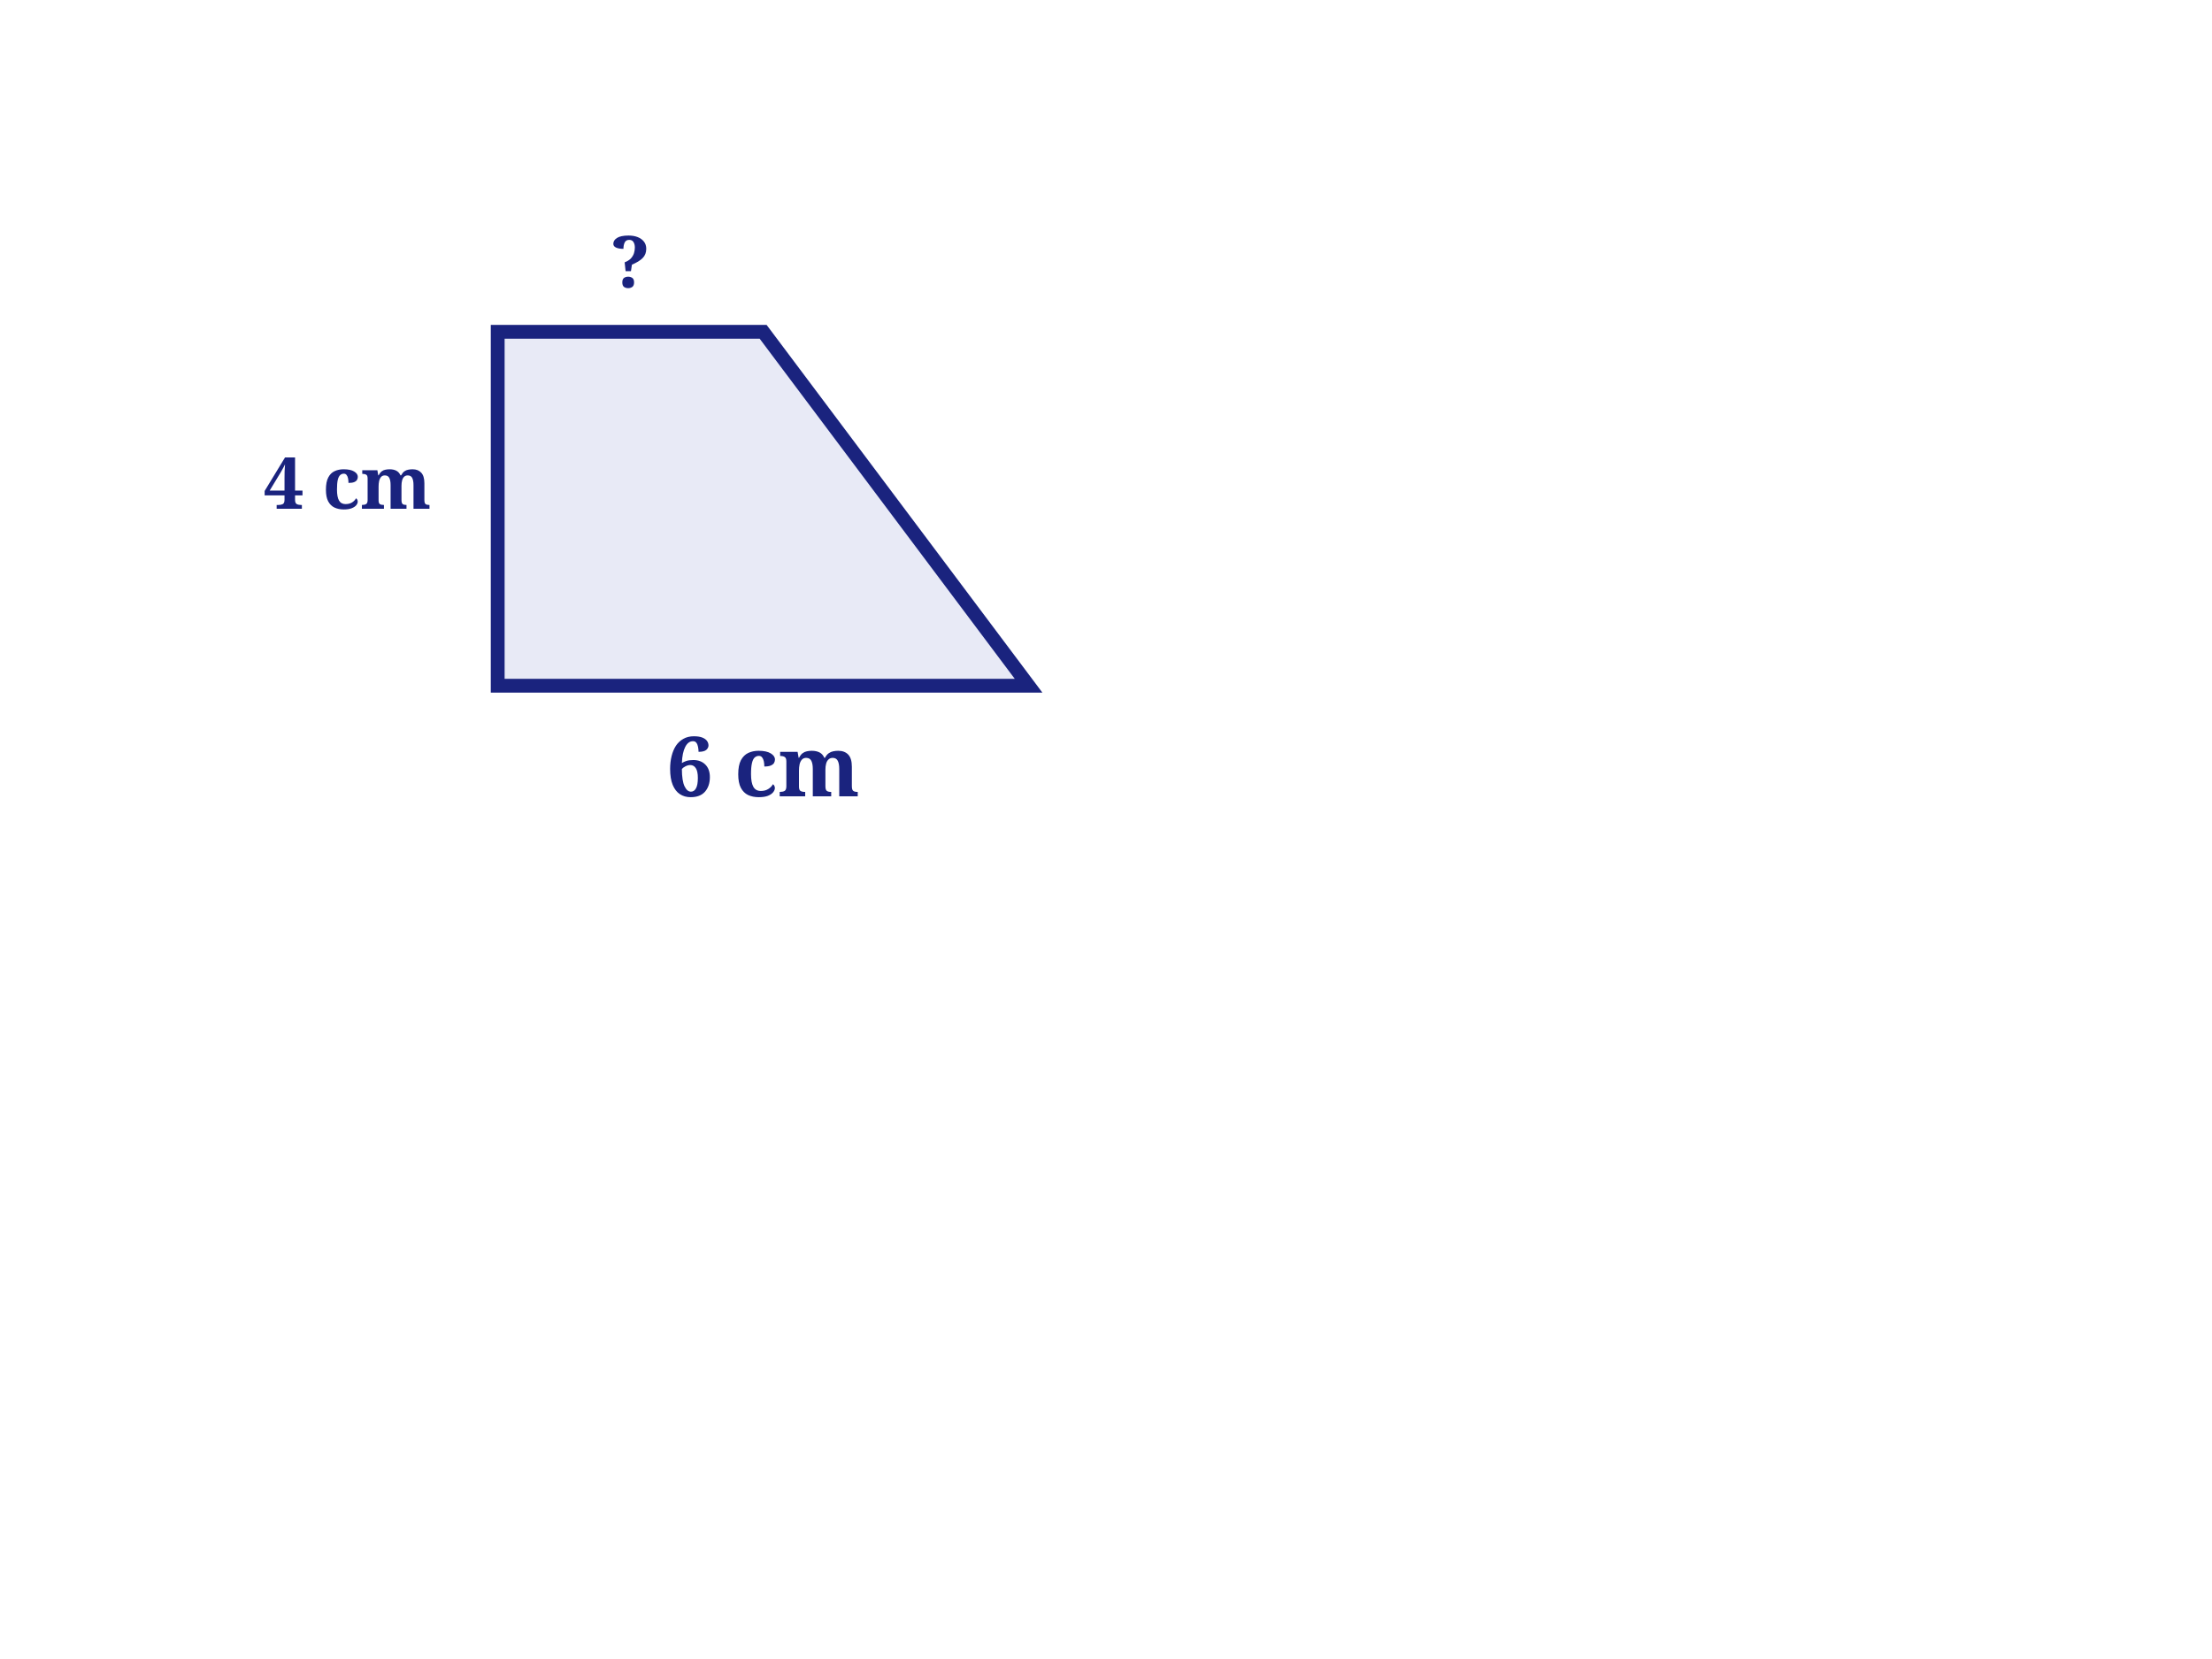
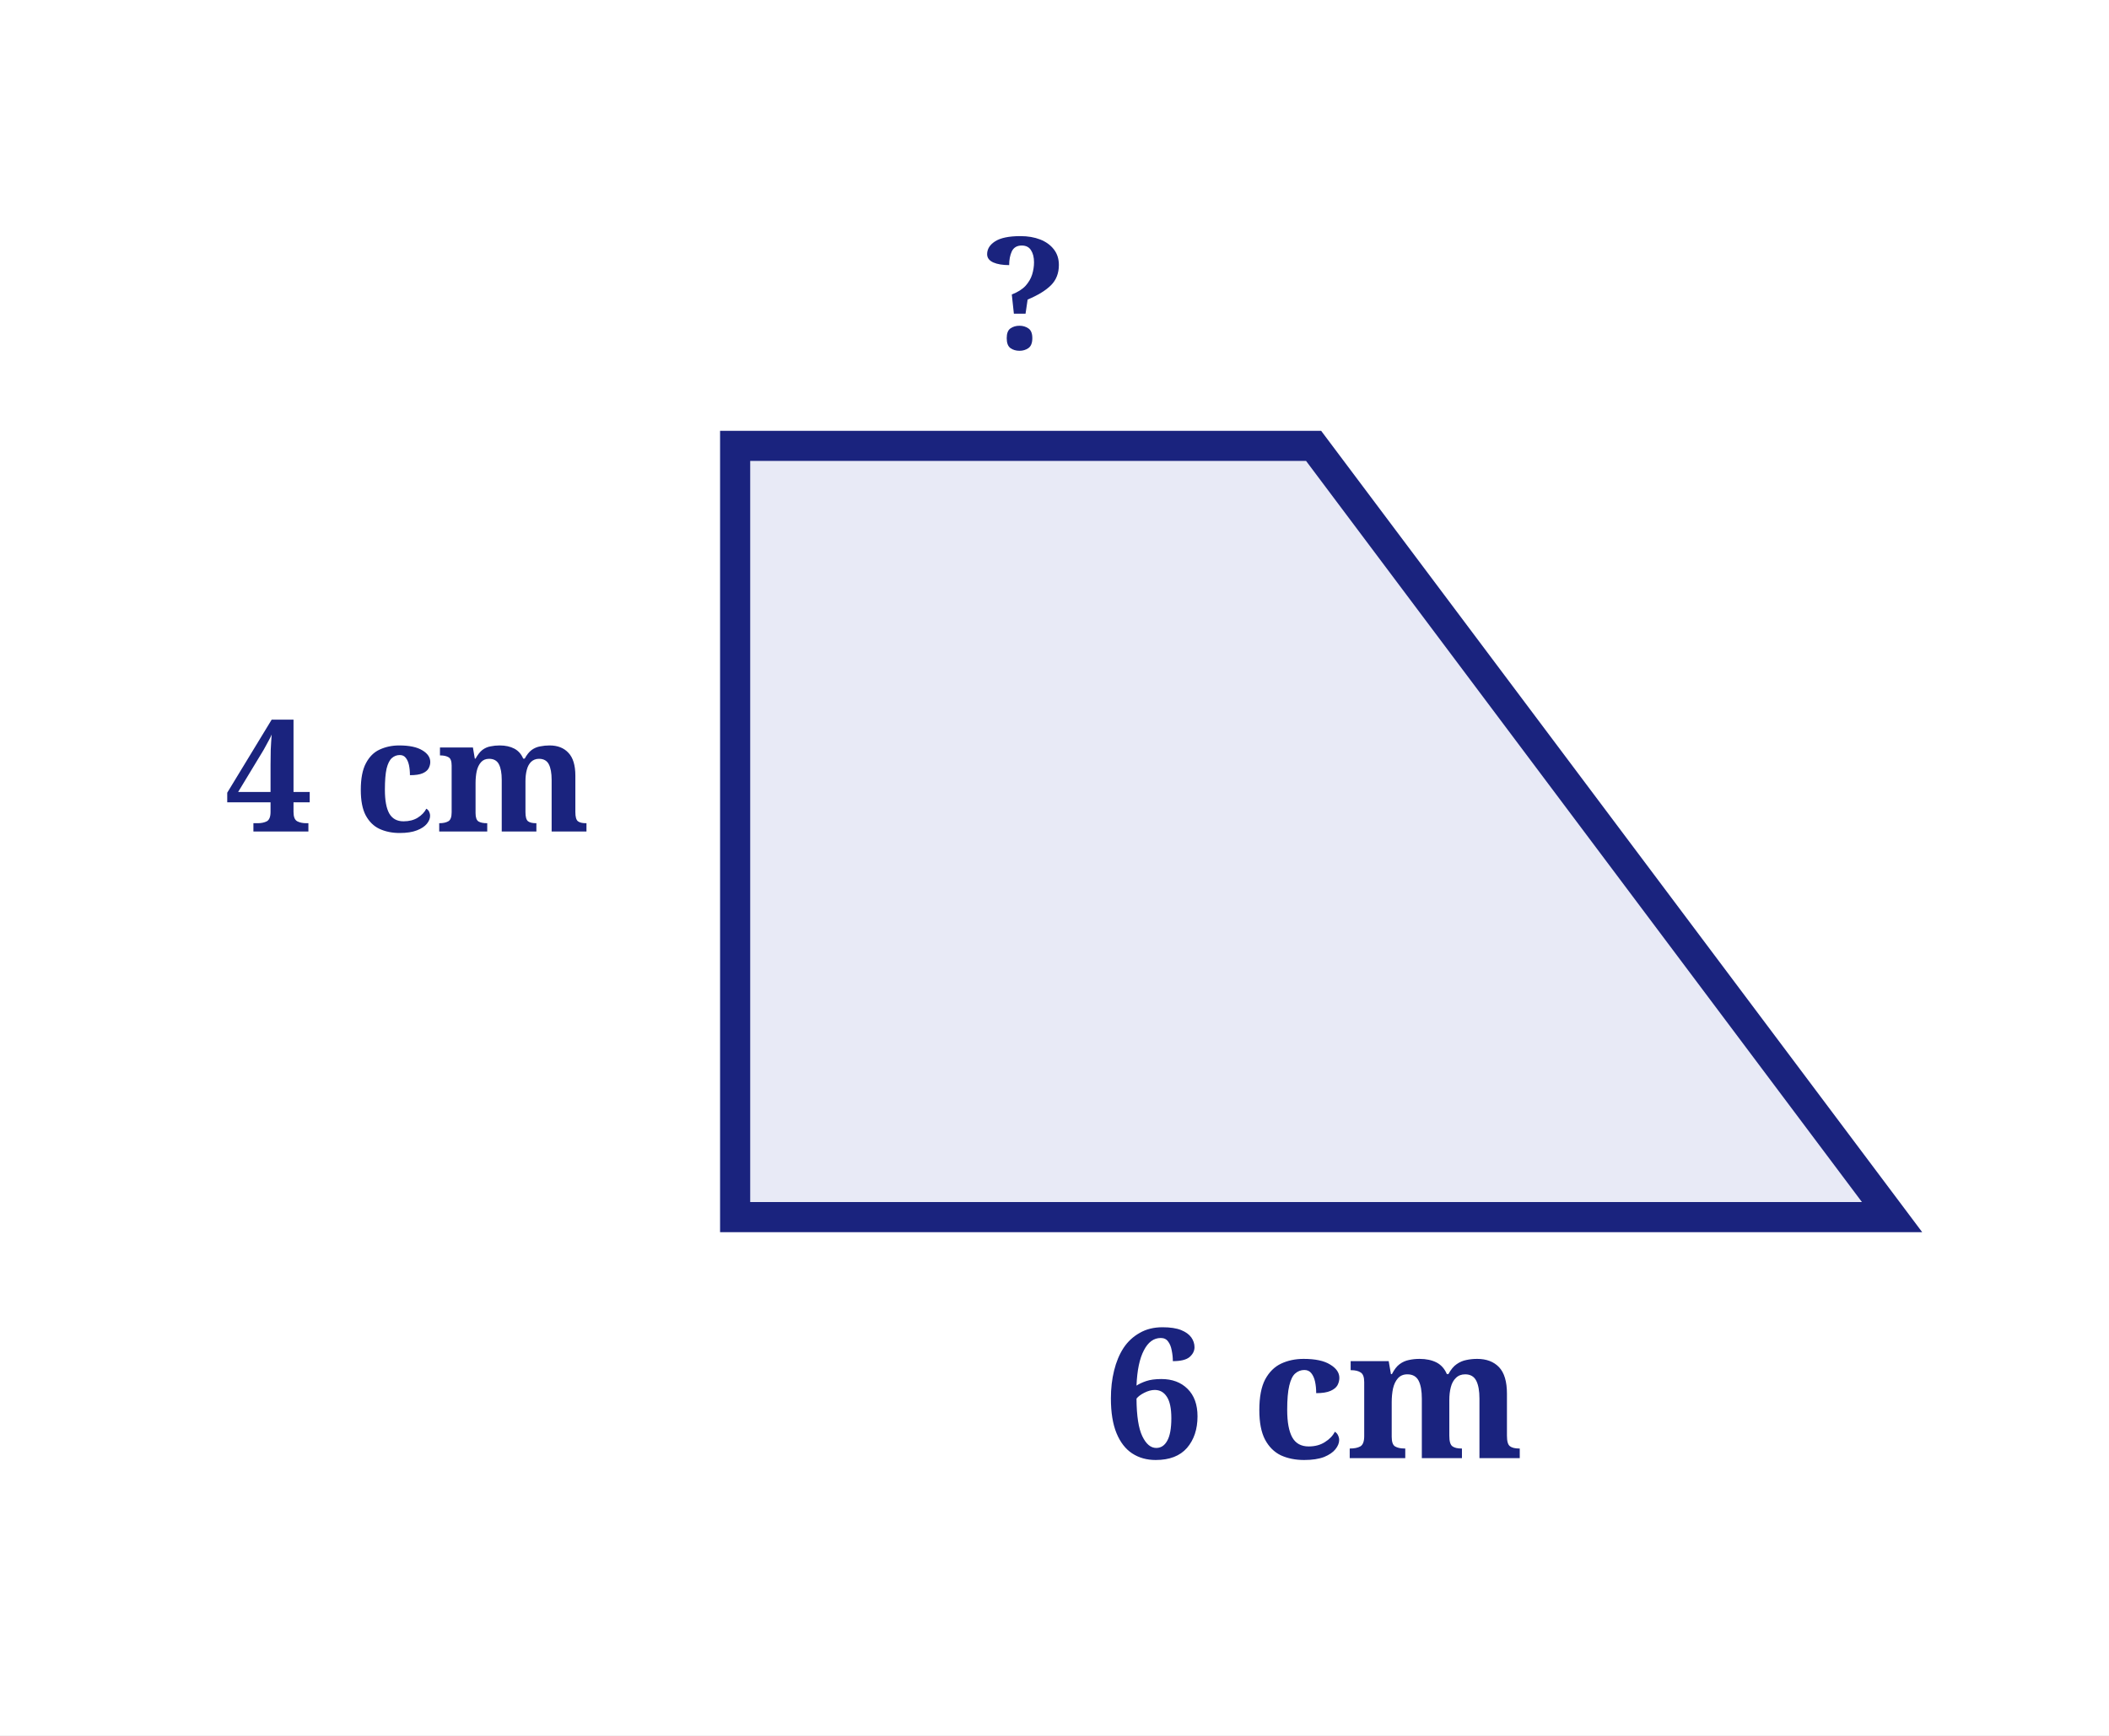
- <svg xmlns="http://www.w3.org/2000/svg" viewBox="0 0 400 300" role="img" aria-labelledby="t d">
-   <rect x="0" y="0" width="400" height="300" fill="#ffffff" />
+ <svg xmlns="http://www.w3.org/2000/svg" viewBox="29 23 175 144" role="img" aria-labelledby="t d">
+   <rect x="29" y="23" width="175" height="144" fill="#ffffff" />
  <polygon points="90,60 138,60 186,124 90,124" fill="#e8eaf6" stroke="#1a237e" stroke-width="2.5" />
  <text x="114" y="52" text-anchor="middle" font-size="13" fill="#1a237e" font-weight="600" font-family="Georgia, serif">?</text>
  <text x="138" y="144" text-anchor="middle" font-size="15" fill="#1a237e" font-weight="600" font-family="Georgia, serif">6 cm</text>
  <text x="78" y="92" text-anchor="end" font-size="13" fill="#1a237e" font-weight="600" font-family="Georgia, serif">4 cm</text>
</svg>
